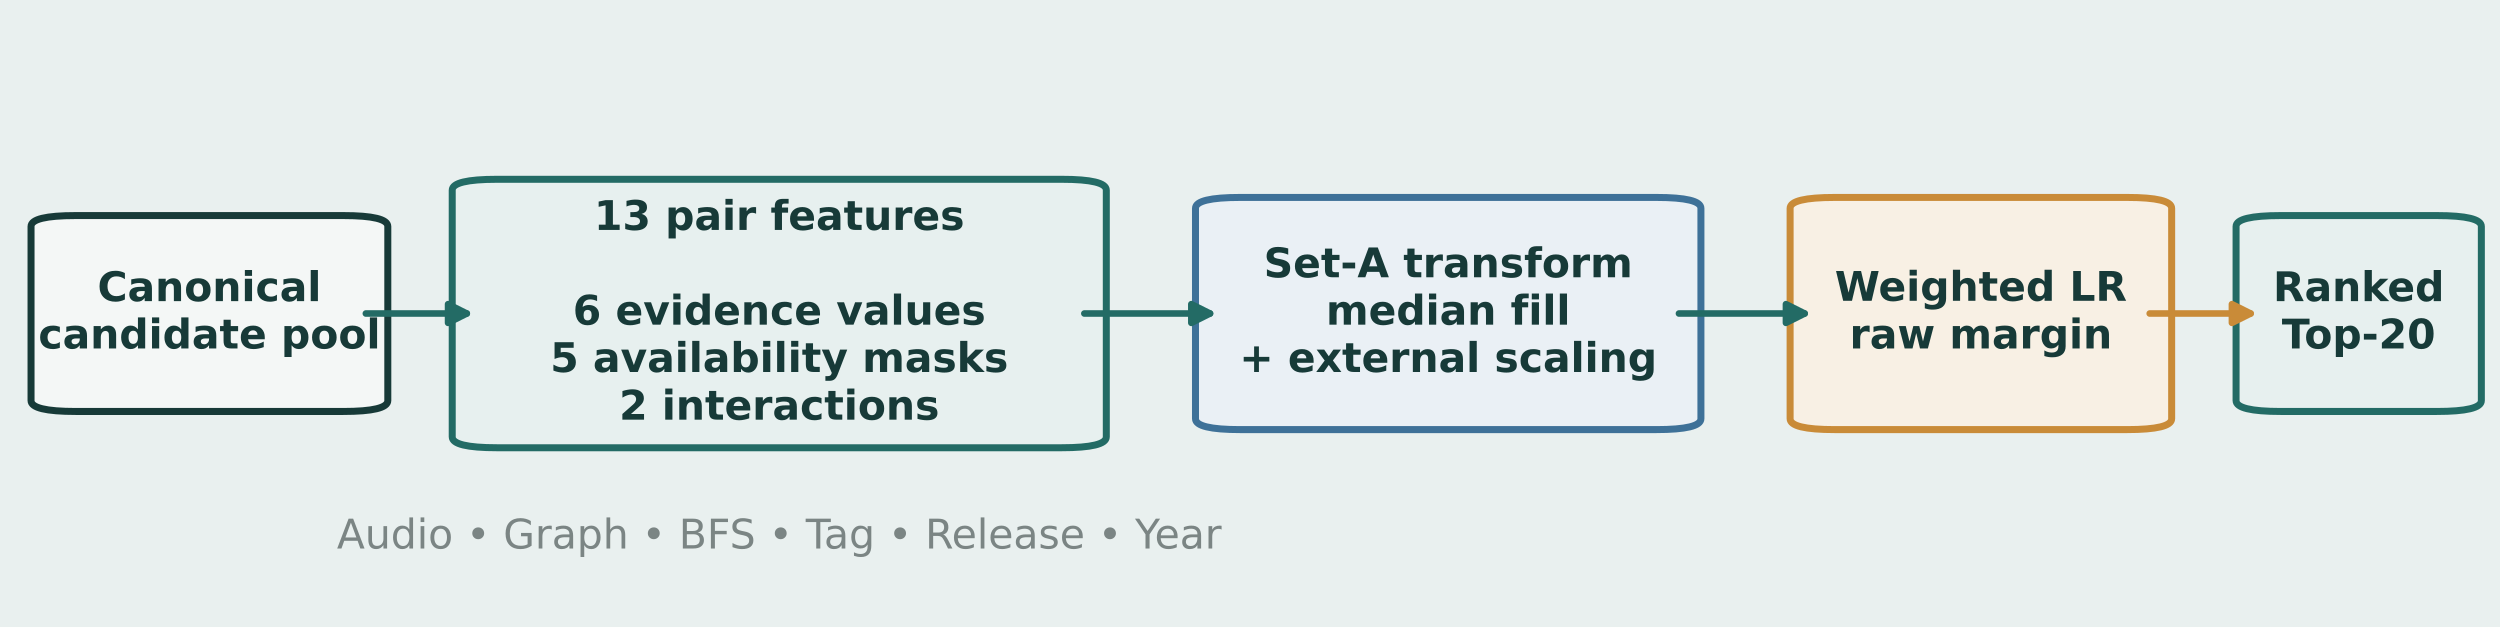
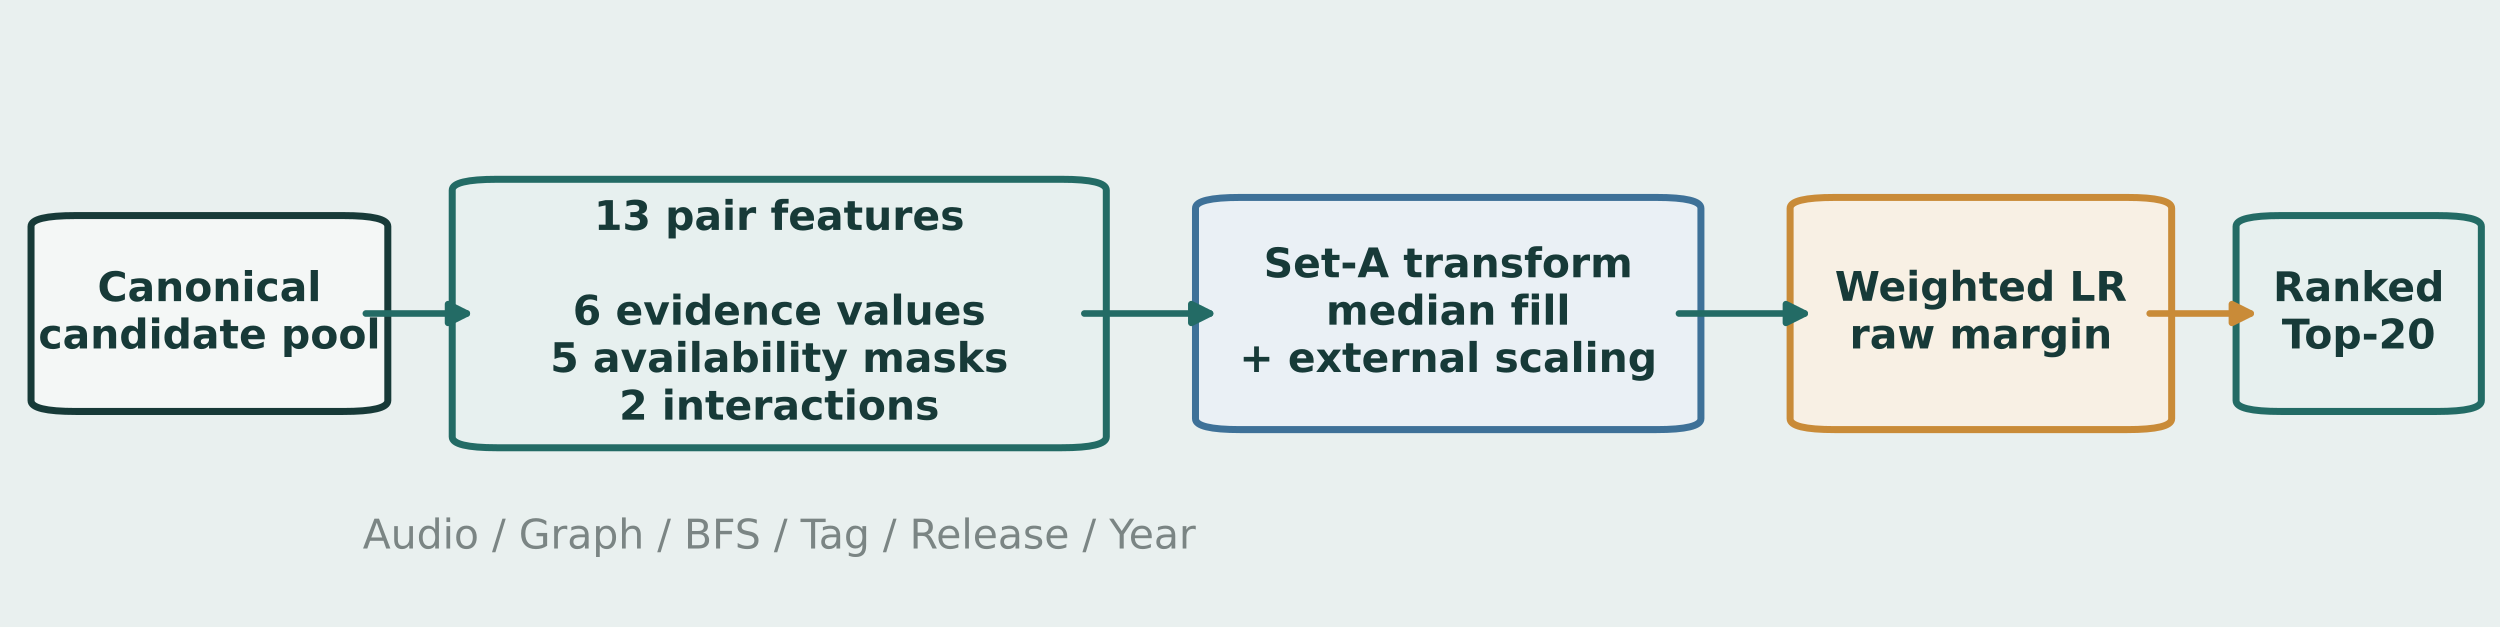
<svg xmlns="http://www.w3.org/2000/svg" width="641.88pt" height="160.992pt" viewBox="0 0 641.88 160.992" version="1.1">
  <defs>
    <style type="text/css">*{stroke-linejoin: round; stroke-linecap: butt}</style>
  </defs>
  <g id="figure_1">
    <g id="patch_1">
      <path d="M 0 160.992 L 641.88 160.992 L 641.88 -0 L 0 -0 z " style="fill: #e9f0ef" />
    </g>
    <g id="axes_1">
      <g id="patch_2">
        <path d="M 19.419 105.644 L 88.12 105.644 Q 99.57 105.644 99.57 102.849 L 99.57 58.143 Q 99.57 55.348 88.12 55.348 L 19.419 55.348 Q 7.969 55.348 7.969 58.143 L 7.969 102.849 Q 7.969 105.644 19.419 105.644 z " clip-path="url(#p76a2a94fa3)" style="fill: #f4f7f6; stroke: #173a38; stroke-width: 1.8; stroke-linejoin: miter" />
      </g>
      <g id="patch_3">
        <path d="M 127.56 114.958 L 272.595 114.958 Q 284.045 114.958 284.045 112.163 L 284.045 48.829 Q 284.045 46.034 272.595 46.034 L 127.56 46.034 Q 116.109 46.034 116.109 48.829 L 116.109 112.163 Q 116.109 114.958 127.56 114.958 z " clip-path="url(#p76a2a94fa3)" style="fill: #e7f0ef; stroke: #236b65; stroke-width: 1.8; stroke-linejoin: miter" />
      </g>
      <g id="patch_4">
        <path d="M 318.396 110.301 L 425.264 110.301 Q 436.714 110.301 436.714 107.506 L 436.714 53.486 Q 436.714 50.691 425.264 50.691 L 318.396 50.691 Q 306.945 50.691 306.945 53.486 L 306.945 107.506 Q 306.945 110.301 318.396 110.301 z " clip-path="url(#p76a2a94fa3)" style="fill: #eaf0f5; stroke: #3e7198; stroke-width: 1.8; stroke-linejoin: miter" />
      </g>
      <g id="patch_5">
        <path d="M 471.064 110.301 L 546.126 110.301 Q 557.577 110.301 557.577 107.506 L 557.577 53.486 Q 557.577 50.691 546.126 50.691 L 471.064 50.691 Q 459.614 50.691 459.614 53.486 L 459.614 107.506 Q 459.614 110.301 471.064 110.301 z " clip-path="url(#p76a2a94fa3)" style="fill: #f8f0e4; stroke: #c98b38; stroke-width: 1.8; stroke-linejoin: miter" />
      </g>
      <g id="patch_6">
        <path d="M 585.566 105.644 L 625.641 105.644 Q 637.092 105.644 637.092 102.849 L 637.092 58.143 Q 637.092 55.348 625.641 55.348 L 585.566 55.348 Q 574.116 55.348 574.116 58.143 L 574.116 102.849 Q 574.116 105.644 585.566 105.644 z " clip-path="url(#p76a2a94fa3)" style="fill: #e7f0ef; stroke: #236b65; stroke-width: 1.8; stroke-linejoin: miter" />
      </g>
      <g id="patch_7">
        <path d="M 93.936 80.496 Q 107.841 80.496 119.845 80.496 " clip-path="url(#p76a2a94fa3)" style="fill: none; stroke: #236b65; stroke-width: 1.7; stroke-linecap: round" />
        <path d="M 115.045 78.096 L 119.845 80.496 L 115.045 82.896 z " clip-path="url(#p76a2a94fa3)" style="fill: #236b65; stroke: #236b65; stroke-width: 1.7; stroke-linecap: round" />
      </g>
      <g id="patch_8">
        <path d="M 278.41 80.496 Q 295.495 80.496 310.678 80.496 " clip-path="url(#p76a2a94fa3)" style="fill: none; stroke: #236b65; stroke-width: 1.7; stroke-linecap: round" />
        <path d="M 305.878 78.096 L 310.678 80.496 L 305.878 82.896 z " clip-path="url(#p76a2a94fa3)" style="fill: #236b65; stroke: #236b65; stroke-width: 1.7; stroke-linecap: round" />
      </g>
      <g id="patch_9">
        <path d="M 431.079 80.496 Q 448.163 80.496 463.347 80.496 " clip-path="url(#p76a2a94fa3)" style="fill: none; stroke: #236b65; stroke-width: 1.7; stroke-linecap: round" />
        <path d="M 458.547 78.096 L 463.347 80.496 L 458.547 82.896 z " clip-path="url(#p76a2a94fa3)" style="fill: #236b65; stroke: #236b65; stroke-width: 1.7; stroke-linecap: round" />
      </g>
      <g id="patch_10">
        <path d="M 551.943 80.496 Q 565.847 80.496 577.851 80.496 " clip-path="url(#p76a2a94fa3)" style="fill: none; stroke: #c98b38; stroke-width: 1.7; stroke-linecap: round" />
        <path d="M 573.051 78.096 L 577.851 80.496 L 573.051 82.896 z " clip-path="url(#p76a2a94fa3)" style="fill: #c98b38; stroke: #c98b38; stroke-width: 1.7; stroke-linecap: round" />
      </g>
      <g id="text_1">
        <text style="font-weight: 700; font-size: 10.5px; font-family: 'DejaVu Sans'; fill: #173a38" transform="translate(25.03733 77.31503)">Canonical</text>
        <text style="font-weight: 700; font-size: 10.5px; font-family: 'DejaVu Sans'; fill: #173a38" transform="translate(9.849248 89.47165)">candidate pool</text>
      </g>
      <g id="text_2">
        <text style="font-weight: 700; font-size: 10.5px; font-family: 'DejaVu Sans'; fill: #173a38" transform="translate(152.5179 59.03909)">13 pair features</text>
        <text style="font-weight: 700; font-size: 10.5px; font-family: 'DejaVu Sans'; fill: #173a38" transform="translate(200.0772 71.19571)" />
        <text style="font-weight: 700; font-size: 10.5px; font-family: 'DejaVu Sans'; fill: #173a38" transform="translate(147.0686 83.35233)">6 evidence values</text>
        <text style="font-weight: 700; font-size: 10.5px; font-family: 'DejaVu Sans'; fill: #173a38" transform="translate(141.2756 95.50895)">5 availability masks</text>
        <text style="font-weight: 700; font-size: 10.5px; font-family: 'DejaVu Sans'; fill: #173a38" transform="translate(158.9672 107.7476)">2 interactions</text>
      </g>
      <g id="text_3">
        <text style="font-weight: 700; font-size: 10.5px; font-family: 'DejaVu Sans'; fill: #173a38" transform="translate(324.4557 71.19571)">Set-A transform</text>
        <text style="font-weight: 700; font-size: 10.5px; font-family: 'DejaVu Sans'; fill: #173a38" transform="translate(340.4494 83.35233)">median fill</text>
        <text style="font-weight: 700; font-size: 10.5px; font-family: 'DejaVu Sans'; fill: #173a38" transform="translate(318.214 95.50895)">+ external scaling</text>
      </g>
      <g id="text_4">
        <text style="font-weight: 700; font-size: 10.5px; font-family: 'DejaVu Sans'; fill: #173a38" transform="translate(471.0956 77.233)">Weighted LR</text>
        <text style="font-weight: 700; font-size: 10.5px; font-family: 'DejaVu Sans'; fill: #173a38" transform="translate(474.8879 89.47165)">raw margin</text>
      </g>
      <g id="text_5">
        <text style="font-weight: 700; font-size: 10.5px; font-family: 'DejaVu Sans'; fill: #173a38" transform="translate(583.6087 77.31503)">Ranked</text>
        <text style="font-weight: 700; font-size: 10.5px; font-family: 'DejaVu Sans'; fill: #173a38" transform="translate(585.8686 89.47165)">Top-20</text>
      </g>
      <g id="text_6">
-         <text style="font-size: 10.5px; font-family: 'DejaVu Sans'; text-anchor: middle; fill: #7b8584" x="200.077" y="140.829" transform="rotate(-0 200.0772 140.8292)">Audio  •  Graph  •  BFS  •  Tag  •  Release  •  Year</text>
+         <text style="font-size: 10.5px; font-family: 'DejaVu Sans'; text-anchor: middle; fill: #7b8584" x="200.077" y="140.829" transform="rotate(-0 200.0772 140.8292)">Audio / Graph / BFS / Tag / Release / Year</text>
      </g>
    </g>
  </g>
  <defs>
    <clipPath id="p76a2a94fa3">
      <rect x="2.88" y="2.88" width="636.12" height="155.232" />
    </clipPath>
  </defs>
</svg>
